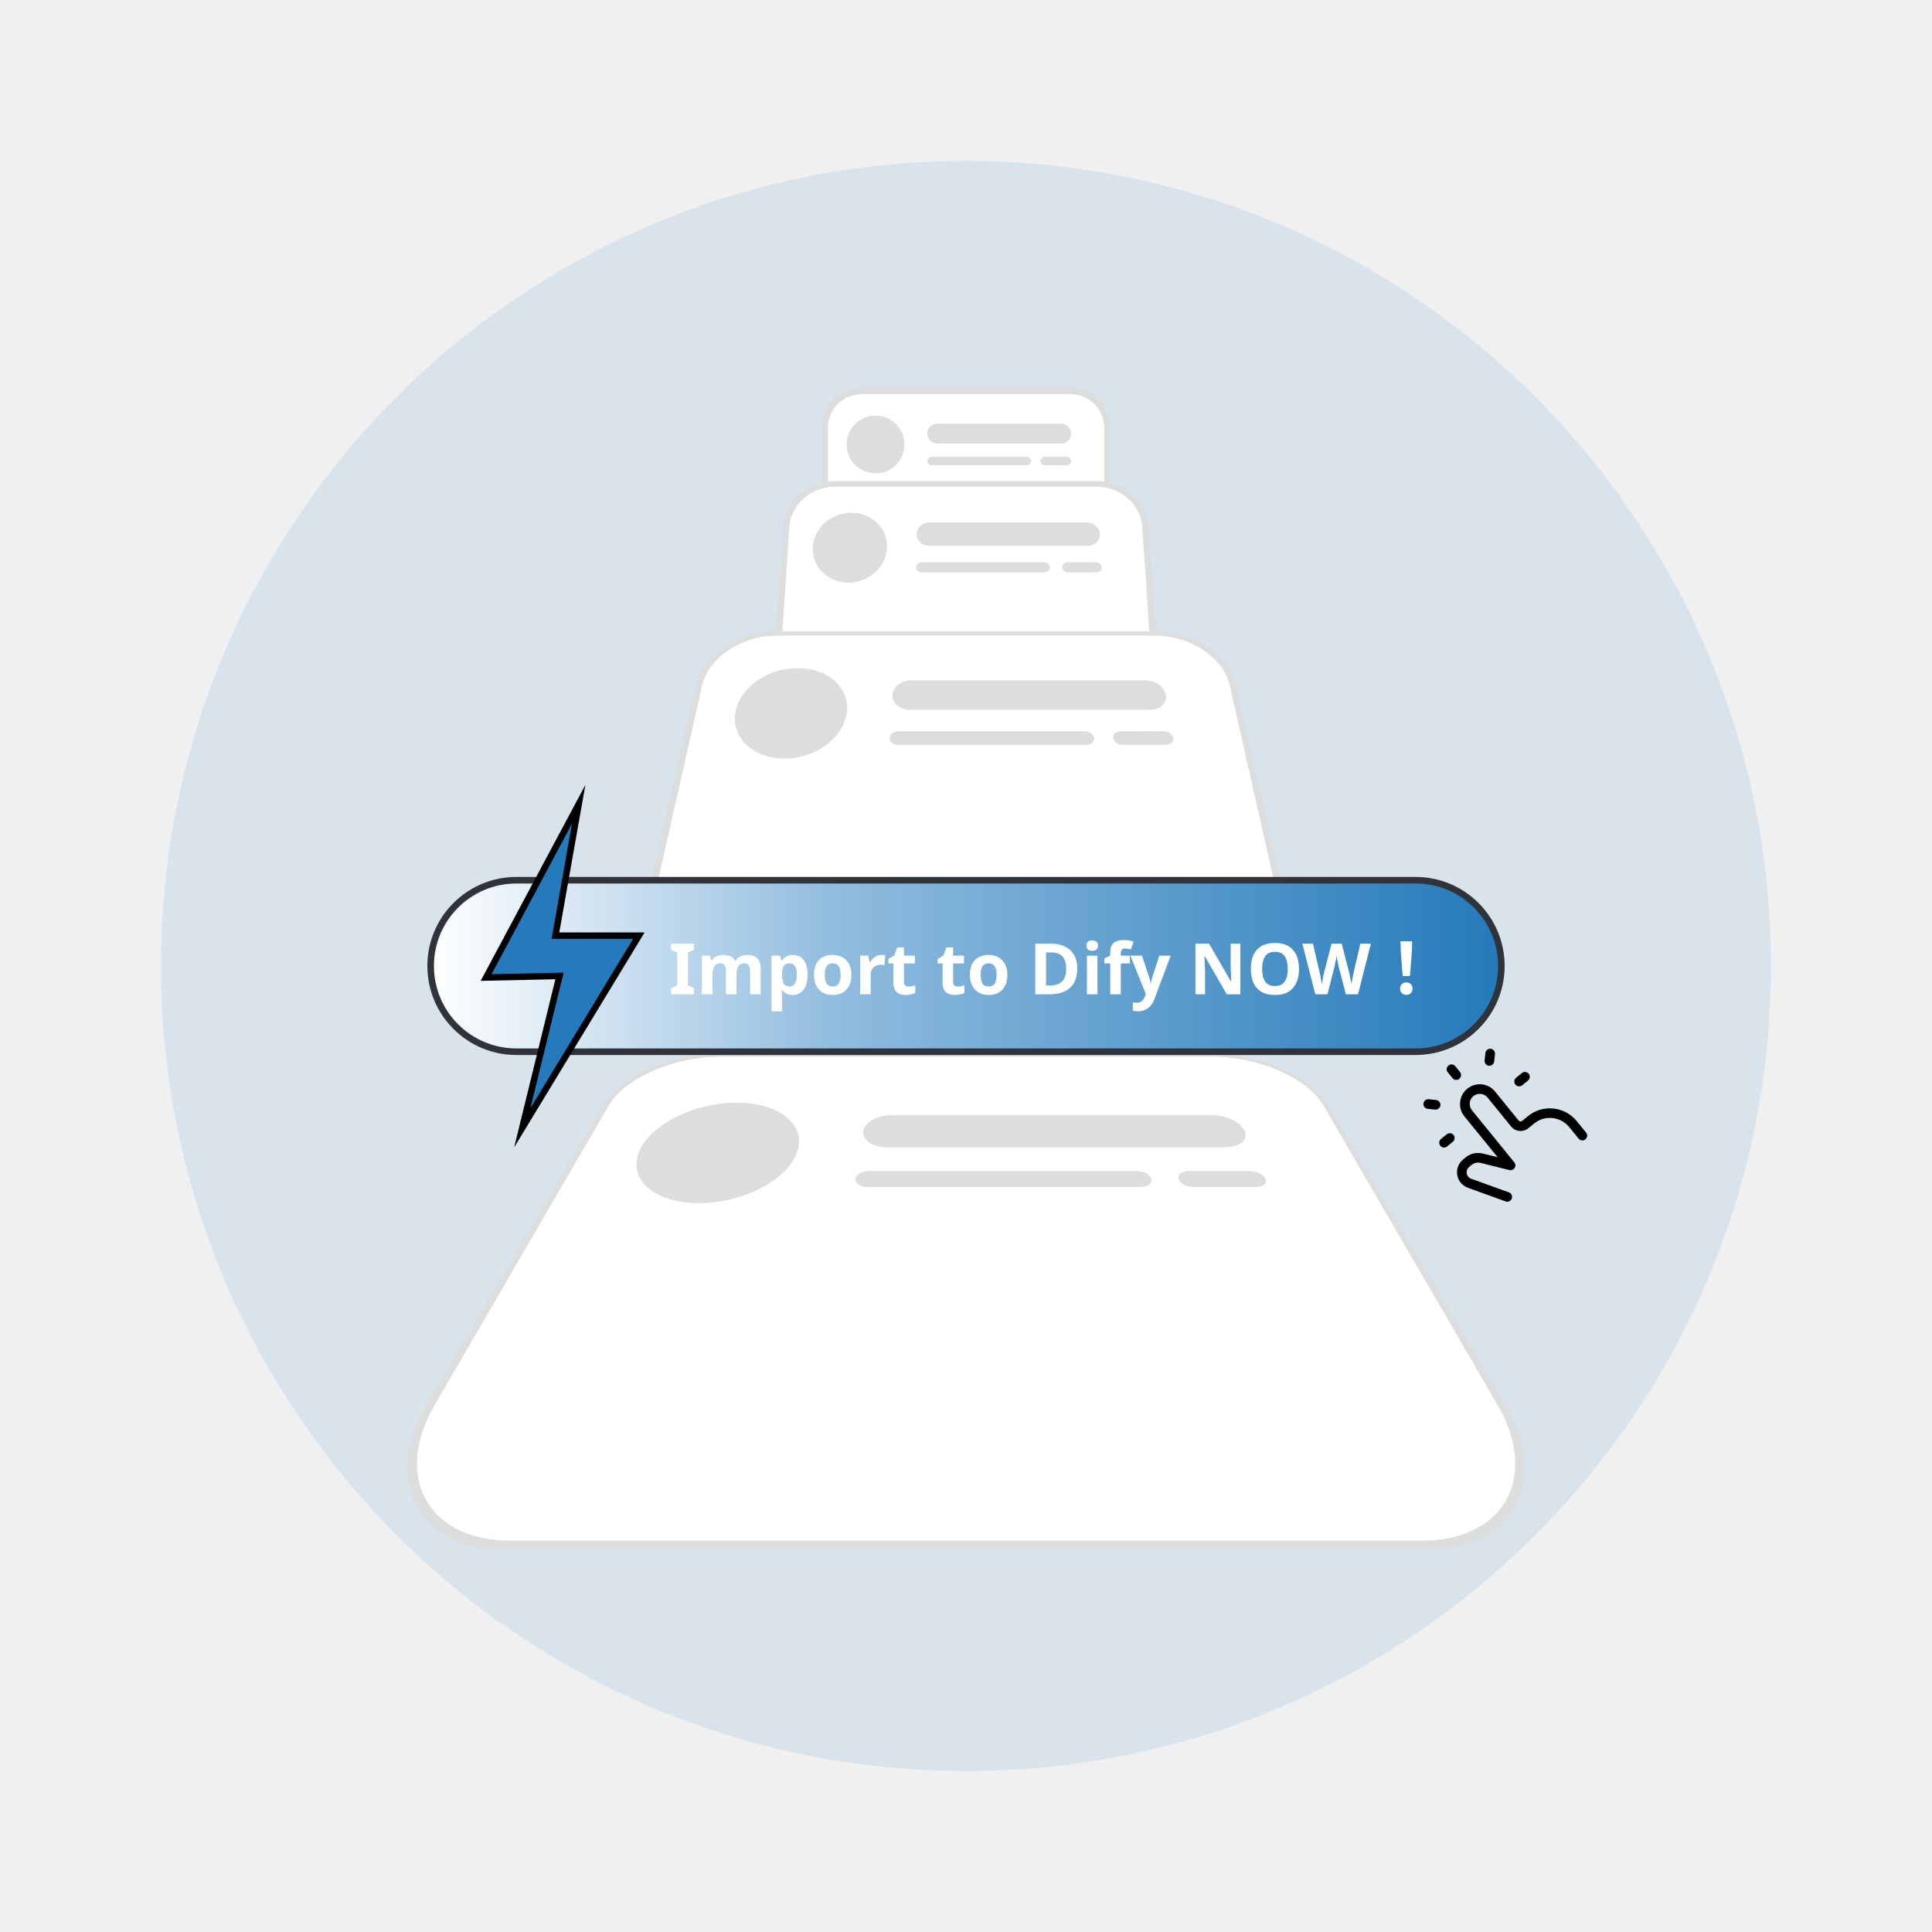
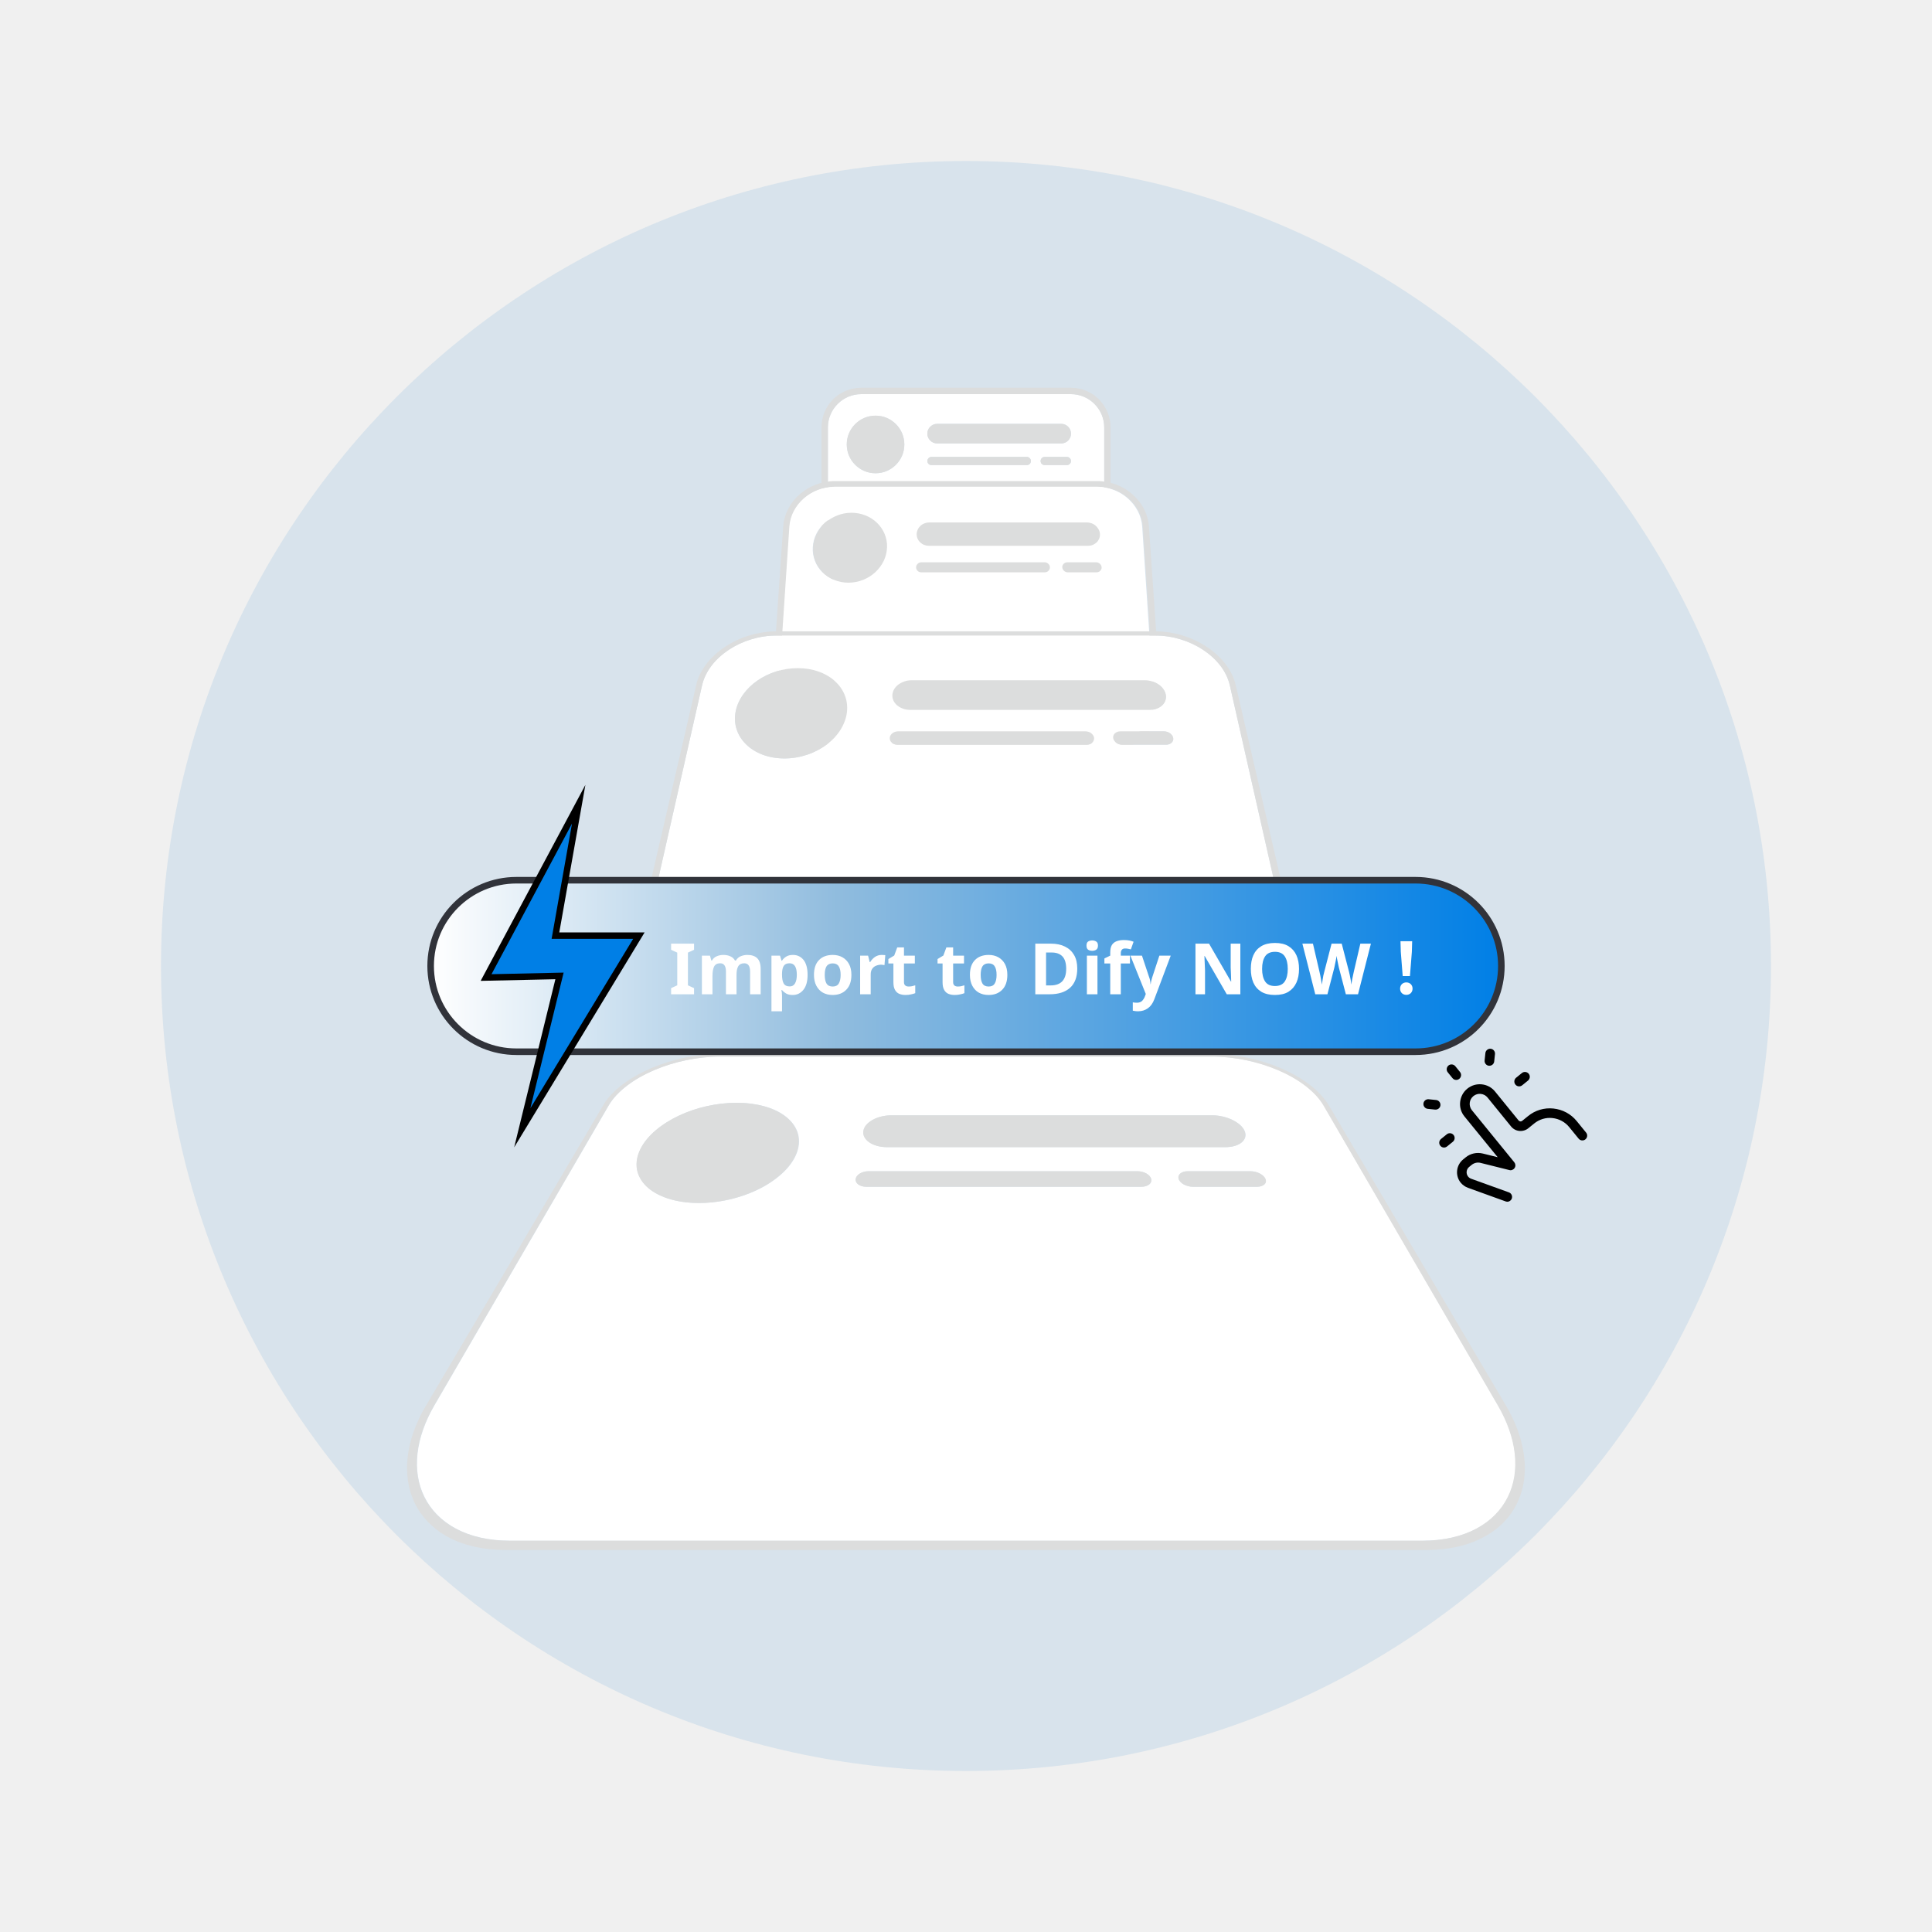
<svg xmlns="http://www.w3.org/2000/svg" id="a" viewBox="0 0 300 300">
  <defs>
-     <style>.g{fill:none;}.g,.h,.i,.j,.k{stroke-width:0px;}.h{fill:#90bcde;opacity:.25;}.l{fill:#247aba;stroke:#000;}.l,.m{stroke-miterlimit:10;}.m{fill:url(#f);stroke:#31333a;stroke-width:1.02px;}.n{clip-path:url(#e);}.o{clip-path:url(#d);}.p{clip-path:url(#b);}.q{clip-path:url(#c);}.r{isolation:isolate;}.s{font-family:HONORSansCN-Heavy, 'HONOR Sans CN';font-size:11px;font-weight:800;}.s,.k{fill:#fff;}.j{fill:#dcdddd;}</style>
+     <style>.g{fill:none;}.g,.h,.i,.j,.k{stroke-width:0px;}.h{fill:#90bcde;opacity:.25;}.l{fill:#007fe6;stroke:#000;}.l,.m{stroke-miterlimit:10;}.m{fill:url(#f);stroke:#31333a;stroke-width:1.02px;}.n{clip-path:url(#e);}.o{clip-path:url(#d);}.p{clip-path:url(#b);}.q{clip-path:url(#c);}.r{isolation:isolate;}.s{font-family:HONORSansCN-Heavy, 'HONOR Sans CN';font-size:11px;font-weight:800;}.s,.k{fill:#fff;}.j{fill:#dcdddd;}</style>
    <clipPath id="b">
      <rect class="g" x="127.55" y="60.2" width="44.9" height="33.08" />
    </clipPath>
    <clipPath id="c">
      <polygon class="g" points="119.21 116.41 122.08 74.7 177.92 74.7 180.79 116.41 119.21 116.41" />
    </clipPath>
    <clipPath id="d">
      <polygon class="g" points="96.25 157.56 110.04 98.03 189.96 98.03 203.75 157.56 96.25 157.56" />
    </clipPath>
    <clipPath id="e">
      <polygon class="g" points="52.91 240.71 98.37 163.65 201.63 163.65 247.09 240.71 52.91 240.71" />
    </clipPath>
    <linearGradient id="f" x1="66.87" y1="150" x2="233.13" y2="150" gradientUnits="userSpaceOnUse">
      <stop offset="0" stop-color="#fff" />
      <stop offset=".38" stop-color="#90bcde" />
-       <stop offset="1" stop-color="#247aba" />
+       <stop offset="1" stop-color="#007fe6" />
    </linearGradient>
  </defs>
  <rect class="h" x="25" y="25" width="250" height="250" rx="125" ry="125" />
  <g class="r">
    <g class="p">
      <path class="k" d="m144.64,72.22c-.09,0-.17-.02-.25-.05s-.15-.08-.2-.13-.1-.12-.14-.2-.05-.16-.05-.25.02-.17.05-.25.08-.15.14-.2.13-.1.2-.14.16-.05.25-.05h14.8c.09,0,.17.02.25.05s.15.08.2.14.1.13.14.2.05.16.05.25-.02.17-.05.25-.08.14-.14.2-.13.1-.2.13-.16.05-.25.05h-14.8m17.58,0c-.09,0-.17-.02-.25-.05s-.14-.08-.2-.13-.1-.12-.13-.2-.05-.16-.05-.25.02-.17.05-.25.08-.15.13-.2.12-.1.2-.14.16-.05.25-.05h3.45c.09,0,.17.02.25.05s.15.08.2.14.1.13.14.2.05.16.05.25-.02.17-.05.25-.08.14-.14.2-.13.1-.2.13-.16.05-.25.05h-3.45m-16.7-3.37c-.21,0-.41-.04-.59-.12s-.34-.19-.48-.33-.25-.3-.33-.48-.12-.38-.12-.59.04-.41.12-.59.19-.35.33-.48.3-.25.48-.33.38-.12.59-.12h19.28c.21,0,.41.04.59.12s.34.19.48.33.25.3.32.48.12.38.12.59-.04.41-.12.59-.19.34-.32.48-.3.25-.48.33-.38.12-.59.12h-19.28m-9.56,4.64c-.62,0-1.2-.12-1.74-.35s-1.02-.55-1.42-.96-.73-.89-.96-1.42-.35-1.12-.35-1.74.13-1.21.35-1.74.55-1.02.96-1.42.89-.73,1.42-.96,1.12-.35,1.74-.35,1.21.13,1.74.35,1.02.56,1.42.96.73.89.96,1.42.35,1.13.35,1.74-.13,1.21-.35,1.74-.56,1.02-.96,1.42-.89.73-1.42.96-1.13.35-1.74.35m30.34-12.29h-32.57c-.71,0-1.39.15-2.01.41s-1.17.64-1.64,1.11-.85,1.02-1.11,1.64-.41,1.3-.41,2.01v20.75c0,.71.14,1.39.41,2.01s.64,1.17,1.11,1.64,1.02.85,1.64,1.11,1.3.41,2.01.41h32.57c.71,0,1.39-.15,2.01-.41s1.17-.64,1.64-1.11.85-1.02,1.11-1.64.41-1.3.41-2.01v-20.75c0-.71-.15-1.39-.41-2.01s-.64-1.17-1.11-1.64-1.02-.85-1.64-1.11-1.3-.41-2.01-.41" />
      <path class="j" d="m133.72,92.29c-.71,0-1.39-.15-2.01-.41s-1.17-.64-1.64-1.11-.85-1.02-1.11-1.64-.41-1.3-.41-2.01v-20.75c0-.71.14-1.39.41-2.01s.64-1.17,1.11-1.64,1.02-.85,1.64-1.11,1.3-.41,2.01-.41h32.57c.71,0,1.39.15,2.01.41s1.17.64,1.64,1.11.85,1.02,1.11,1.64.41,1.3.41,2.01v20.75c0,.71-.15,1.39-.41,2.01s-.64,1.17-1.11,1.64-1.02.85-1.64,1.11-1.3.41-2.01.41h-32.57m32.57-32.08h-32.57c-.85,0-1.66.17-2.4.48s-1.4.76-1.96,1.32-1.01,1.22-1.32,1.96-.48,1.55-.48,2.4v20.75c0,.85.17,1.66.48,2.4s.76,1.4,1.32,1.96,1.22,1.01,1.96,1.32,1.55.48,2.4.48h32.57c.85,0,1.66-.17,2.39-.48s1.4-.76,1.96-1.32,1.01-1.22,1.32-1.96.49-1.55.49-2.4v-20.75c0-.85-.17-1.66-.49-2.4s-.77-1.4-1.32-1.96-1.22-1.01-1.96-1.32-1.55-.48-2.39-.48" />
      <path class="j" d="m135.95,64.54c-.62,0-1.2.13-1.74.35s-1.02.56-1.42.96-.73.89-.96,1.42-.35,1.13-.35,1.74.13,1.21.35,1.74.55,1.02.96,1.42.89.73,1.42.96,1.12.35,1.74.35,1.21-.12,1.74-.35,1.02-.55,1.42-.96.73-.89.96-1.42.35-1.12.35-1.74-.13-1.21-.35-1.74-.56-1.02-.96-1.42-.89-.73-1.42-.96-1.13-.35-1.74-.35" />
      <path class="j" d="m164.79,65.82h-19.28c-.21,0-.41.04-.59.12s-.34.19-.48.33-.25.3-.33.48-.12.38-.12.59.04.41.12.59.19.34.33.48.3.25.48.33.38.12.59.12h19.28c.21,0,.41-.04.59-.12s.34-.19.48-.33.25-.3.32-.48.12-.38.12-.59-.04-.41-.12-.59-.19-.35-.32-.48-.3-.25-.48-.33-.38-.12-.59-.12" />
      <path class="j" d="m159.44,70.95h-14.8c-.09,0-.17.02-.25.05s-.15.08-.2.14-.1.13-.14.2-.05.16-.05.25.02.17.05.25.08.14.14.2.13.1.2.13.16.05.25.05h14.8c.09,0,.17-.02.25-.05s.15-.08.2-.13.1-.12.14-.2.05-.16.05-.25-.02-.17-.05-.25-.08-.15-.14-.2-.13-.1-.2-.14-.16-.05-.25-.05" />
      <path class="j" d="m165.66,70.95h-3.45c-.09,0-.17.02-.25.05s-.14.08-.2.14-.1.13-.13.2-.05.16-.05.25.02.17.05.25.08.14.13.2.12.1.2.13.16.05.25.05h3.45c.09,0,.17-.02.25-.05s.15-.08.2-.13.1-.12.14-.2.05-.16.05-.25-.02-.17-.05-.25-.08-.15-.14-.2-.13-.1-.2-.14-.16-.05-.25-.05" />
    </g>
  </g>
  <g class="r">
    <g class="q">
      <path class="k" d="m143.05,88.88c-.11,0-.22-.02-.32-.06s-.19-.1-.26-.17-.13-.16-.17-.25-.06-.2-.06-.3.03-.21.07-.3.11-.18.18-.25.17-.13.26-.17.21-.06.32-.06h19.09c.11,0,.22.02.32.06s.19.1.27.17.14.16.18.25.07.2.07.3-.02.21-.06.3-.1.18-.17.25-.16.13-.26.17-.21.06-.32.06h-19.16m22.75,0c-.11,0-.22-.02-.32-.06s-.19-.1-.27-.17-.14-.16-.19-.25-.07-.2-.08-.3.02-.21.05-.3.1-.18.17-.25.16-.13.26-.17.2-.06.32-.06h4.44c.11,0,.22.02.32.06s.19.1.27.17.14.16.19.25.08.2.08.3-.01.21-.05.3-.09.18-.17.25-.16.13-.25.17-.2.06-.32.06h-4.46m-21.56-4.12c-.27,0-.52-.05-.75-.14s-.44-.23-.61-.39-.31-.36-.41-.58-.14-.45-.14-.7.06-.49.16-.7.25-.41.42-.58.39-.3.62-.39.49-.14.75-.14h24.49c.26,0,.52.05.75.14s.45.22.63.39.33.36.44.58.17.45.19.7-.03.49-.12.7-.22.41-.39.58-.37.3-.6.39-.48.14-.74.14h-24.7m-12.5,5.7c-.8,0-1.56-.16-2.24-.44s-1.28-.69-1.78-1.19-.89-1.09-1.14-1.75-.38-1.37-.33-2.12.24-1.46.57-2.1.77-1.22,1.31-1.7,1.17-.87,1.86-1.14,1.44-.42,2.22-.42,1.52.15,2.19.42,1.27.66,1.77,1.14.9,1.06,1.17,1.7.41,1.35.39,2.1-.2,1.47-.52,2.12-.75,1.25-1.3,1.75-1.18.91-1.89,1.19-1.48.44-2.28.44m38.65-14.88h-40.82c-.91,0-1.79.17-2.6.48s-1.55.76-2.19,1.32-1.17,1.23-1.56,1.97-.63,1.57-.69,2.43l-1.75,26.31c-.07.98.07,1.93.38,2.79s.79,1.65,1.4,2.31,1.37,1.2,2.21,1.57,1.79.58,2.79.58h44.8c1,0,1.95-.21,2.8-.58s1.6-.91,2.21-1.57,1.09-1.44,1.4-2.31.45-1.8.38-2.79l-1.75-26.31c-.06-.87-.3-1.69-.69-2.43s-.92-1.41-1.55-1.97-1.38-1.01-2.19-1.32-1.69-.48-2.6-.48" />
      <path class="j" d="m127.6,115.34c-1,0-1.94-.21-2.79-.58s-1.6-.91-2.21-1.57-1.09-1.44-1.4-2.31-.45-1.8-.38-2.79l1.75-26.31c.06-.87.3-1.69.69-2.43s.92-1.41,1.56-1.97,1.38-1.01,2.19-1.32,1.69-.48,2.6-.48h40.82c.91,0,1.79.17,2.6.48s1.55.76,2.19,1.32,1.17,1.23,1.55,1.97.63,1.57.69,2.43l1.75,26.31c.07.98-.07,1.93-.38,2.79s-.79,1.65-1.4,2.31-1.36,1.2-2.21,1.57-1.79.58-2.8.58h-44.8m42.76-40.64h-40.73c-1.04,0-2.05.2-2.97.55s-1.77.87-2.5,1.5-1.34,1.4-1.78,2.25-.72,1.79-.79,2.78l-1.81,26.31c-.08,1.13.08,2.21.43,3.19s.9,1.89,1.6,2.65,1.56,1.38,2.53,1.8,2.05.66,3.2.66h44.9c1.15,0,2.23-.24,3.2-.66s1.83-1.04,2.53-1.8,1.25-1.65,1.6-2.65.51-2.07.43-3.19l-1.81-26.31c-.07-.99-.35-1.93-.79-2.78s-1.05-1.61-1.78-2.25-1.58-1.15-2.5-1.5-1.93-.55-2.97-.55" />
      <path class="j" d="m132.22,79.62c-.78,0-1.53.15-2.22.42s-1.32.66-1.86,1.14-.99,1.06-1.31,1.7-.53,1.35-.57,2.1.08,1.47.33,2.12.65,1.25,1.14,1.75,1.1.91,1.78,1.19,1.44.44,2.24.44,1.58-.16,2.28-.44,1.35-.69,1.89-1.19.98-1.09,1.3-1.75.49-1.37.52-2.12-.12-1.46-.39-2.1-.67-1.22-1.17-1.7-1.1-.87-1.77-1.14-1.41-.42-2.19-.42" />
      <path class="j" d="m168.78,81.13h-24.49c-.27,0-.52.05-.75.14s-.44.22-.62.39-.32.36-.42.58-.16.45-.16.7.05.49.14.7.23.41.41.58.38.3.61.39.49.14.75.14h24.7c.27,0,.52-.05.74-.14s.43-.23.6-.39.3-.36.39-.58.13-.45.12-.7-.08-.49-.19-.7-.26-.41-.44-.58-.4-.3-.63-.39-.49-.14-.75-.14" />
      <path class="j" d="m162.17,87.31h-19.09c-.11,0-.22.02-.32.06s-.19.1-.26.17-.14.16-.18.25-.07.2-.07.3.02.21.06.3.1.18.17.25.16.13.26.17.21.06.32.06h19.16c.11,0,.22-.02.32-.06s.18-.1.26-.17.13-.16.17-.25.06-.2.06-.3-.03-.21-.07-.3-.11-.18-.18-.25-.17-.13-.27-.17-.21-.06-.32-.06" />
      <path class="j" d="m170.19,87.31h-4.44c-.11,0-.22.02-.32.06s-.18.1-.26.17-.13.16-.17.25-.06.2-.05.3.03.21.08.3.11.18.19.25.17.13.27.17.21.06.32.06h4.46c.11,0,.22-.02.32-.06s.18-.1.25-.17.13-.16.17-.25.06-.2.05-.3-.03-.21-.08-.3-.11-.18-.19-.25-.17-.13-.27-.17-.21-.06-.32-.06" />
    </g>
  </g>
  <g class="r">
    <g class="o">
      <path class="k" d="m139.36,115.64c-.18,0-.34-.03-.49-.08s-.28-.13-.39-.23-.2-.21-.25-.33-.08-.26-.07-.4.05-.28.12-.4.17-.23.29-.33.26-.17.41-.22.32-.08.49-.08h29.06c.17,0,.34.03.5.08s.3.13.42.22.23.2.3.33.13.26.14.4,0,.28-.06.4-.13.24-.23.33-.23.17-.38.23-.31.08-.48.08h-29.38m34.88,0c-.17,0-.34-.03-.5-.08s-.3-.13-.43-.23-.23-.21-.31-.33-.13-.26-.15-.4,0-.28.05-.4.13-.23.23-.33.23-.17.37-.22.3-.08.47-.08h6.76c.17,0,.34.03.5.08s.31.13.44.22.24.2.33.33.14.26.17.4.01.28-.03.4-.12.24-.22.33-.22.17-.37.23-.31.08-.48.08h-6.84m-32.9-5.41c-.4,0-.78-.07-1.12-.19s-.65-.29-.9-.5-.45-.46-.58-.74-.19-.58-.17-.9.12-.62.28-.89.39-.52.66-.72.59-.37.93-.48.72-.18,1.11-.18h36.24c.39,0,.77.06,1.13.18s.69.28.99.48.55.45.74.72.32.57.38.89.02.62-.08.9-.27.53-.5.74-.52.38-.85.5-.7.19-1.1.19h-37.16m-19.52,7.54c-1.24,0-2.39-.21-3.4-.59s-1.88-.93-2.56-1.6-1.18-1.45-1.46-2.32-.34-1.79-.16-2.76.6-1.87,1.19-2.69,1.34-1.53,2.21-2.14,1.85-1.08,2.91-1.41,2.18-.51,3.33-.51,2.22.18,3.17.51,1.8.81,2.49,1.41,1.24,1.33,1.58,2.14.5,1.72.4,2.69-.43,1.9-.97,2.76-1.27,1.65-2.14,2.32-1.91,1.22-3.03,1.6-2.33.59-3.57.59m57.61-19.08h-58.86c-1.35,0-2.68.21-3.92.59s-2.43.93-3.46,1.62-1.96,1.52-2.67,2.45-1.24,1.99-1.49,3.1l-8.48,37.44c-.37,1.64-.38,3.23-.07,4.69s.95,2.84,1.87,3.99,2.13,2.11,3.55,2.77,3.08,1.04,4.88,1.04h78.47c1.8,0,3.45-.37,4.88-1.04s2.63-1.61,3.55-2.77,1.56-2.51,1.87-3.99.3-3.05-.07-4.69l-8.48-37.44c-.25-1.11-.77-2.16-1.49-3.1s-1.63-1.76-2.68-2.45-2.22-1.24-3.47-1.62-2.57-.59-3.92-.59" />
      <path class="j" d="m110.76,156.38c-1.8,0-3.45-.37-4.88-1.04s-2.63-1.61-3.55-2.77-1.56-2.51-1.87-3.99-.3-3.05.07-4.69l8.48-37.44c.25-1.11.77-2.16,1.49-3.1s1.63-1.76,2.67-2.45,2.21-1.24,3.46-1.62,2.57-.59,3.92-.59h58.86c1.35,0,2.68.21,3.92.59s2.43.93,3.47,1.62,1.96,1.52,2.68,2.45,1.24,1.99,1.49,3.1l8.48,37.44c.37,1.64.38,3.23.07,4.69s-.96,2.84-1.87,3.99-2.13,2.11-3.55,2.77-3.08,1.04-4.88,1.04h-78.47m68.55-58.35h-58.64c-1.47,0-2.9.23-4.26.63s-2.64,1.01-3.77,1.75-2.14,1.65-2.92,2.66-1.36,2.16-1.64,3.37l-8.67,37.44c-.41,1.79-.43,3.52-.1,5.12s1.03,3.11,2.03,4.37,2.32,2.32,3.88,3.05,3.37,1.14,5.34,1.14h78.87c1.97,0,3.77-.41,5.34-1.14s2.87-1.77,3.88-3.05,1.69-2.74,2.03-4.37.31-3.33-.1-5.12l-8.67-37.44c-.28-1.21-.85-2.35-1.64-3.37s-1.78-1.91-2.92-2.66-2.41-1.34-3.77-1.75-2.79-.63-4.26-.63" />
      <path class="j" d="m123.87,103.75c-1.15,0-2.28.18-3.33.51s-2.04.81-2.91,1.41-1.63,1.33-2.21,2.14-1,1.72-1.19,2.69-.12,1.9.16,2.76.78,1.65,1.46,2.32,1.55,1.22,2.56,1.6,2.16.59,3.4.59,2.45-.21,3.57-.59,2.14-.93,3.03-1.6,1.61-1.45,2.14-2.32.87-1.79.97-2.76-.05-1.87-.4-2.69-.89-1.53-1.58-2.14-1.54-1.08-2.49-1.41-2.02-.51-3.17-.51" />
      <path class="j" d="m177.79,105.63h-36.24c-.39,0-.77.06-1.11.18s-.66.28-.93.48-.5.45-.66.72-.26.57-.28.89.04.62.17.9.33.53.58.74.56.38.9.5.72.19,1.12.19h37.16c.4,0,.77-.07,1.1-.19s.62-.29.85-.5.4-.46.5-.74.13-.58.08-.9-.19-.62-.38-.89-.44-.52-.74-.72-.63-.37-.99-.48-.74-.18-1.13-.18" />
      <path class="j" d="m168.53,113.56h-29.06c-.17,0-.34.03-.49.08s-.29.13-.41.22-.22.2-.29.33-.12.26-.12.4.02.28.07.4.14.24.25.33.24.17.39.23.31.08.49.08h29.38c.18,0,.34-.03.48-.08s.27-.13.38-.23.18-.21.23-.33.07-.26.06-.4-.06-.28-.14-.4-.18-.23-.3-.33-.26-.17-.42-.22-.32-.08-.5-.08" />
      <path class="j" d="m180.73,113.56h-6.76c-.17,0-.33.03-.47.08s-.27.13-.37.22-.18.2-.23.33-.07.26-.05.4.07.28.15.4.19.24.31.33.27.17.43.23.33.08.5.08h6.84c.18,0,.34-.03.48-.08s.27-.13.37-.23.17-.21.22-.33.06-.26.03-.4-.08-.28-.17-.4-.2-.23-.33-.33-.28-.17-.44-.22-.33-.08-.5-.08" />
    </g>
  </g>
  <g class="r">
    <g class="n">
      <path class="k" d="m134.51,184.28c-.25,0-.49-.03-.7-.1s-.39-.15-.54-.26-.26-.24-.33-.39-.1-.3-.07-.47.1-.32.22-.47.27-.27.45-.38.39-.19.61-.25.46-.09.71-.09h41.78c.25,0,.49.03.72.09s.45.15.64.25.36.24.49.38.22.3.27.47.04.32-.02.47-.15.28-.29.39-.31.2-.51.26-.43.1-.69.1h-42.73m50.72,0c-.25,0-.51-.03-.75-.1s-.47-.15-.67-.26-.38-.24-.51-.39-.24-.3-.29-.47-.05-.32,0-.47.14-.27.27-.38.3-.19.49-.25.42-.09.67-.09h9.73c.25,0,.5.03.74.09s.47.15.68.25.4.24.55.38.27.3.35.47.09.32.06.47-.11.28-.23.39-.28.2-.47.26-.42.1-.67.1h-9.95m-47.46-6.15c-.57,0-1.1-.07-1.57-.2s-.89-.32-1.22-.55-.59-.5-.75-.81-.22-.63-.16-.97.22-.66.47-.95.58-.55.97-.76.84-.39,1.32-.51,1.01-.19,1.55-.19h49.92c.54,0,1.08.07,1.59.19s1.01.29,1.46.51.85.48,1.18.76.58.61.73.95.18.67.1.97-.26.58-.53.81-.64.42-1.07.55-.95.2-1.51.2h-52.46m-29.25,8.67c-1.83,0-3.46-.25-4.85-.71s-2.5-1.1-3.31-1.88c-.8-.78-1.31-1.69-1.47-2.68s.01-2.02.54-3.1,1.34-2.04,2.38-2.92c1.02-.87,2.24-1.63,3.59-2.27s2.79-1.13,4.31-1.47,3.08-.53,4.65-.53,3,.19,4.25.53c1.26.34,2.34.84,3.2,1.47s1.52,1.4,1.89,2.27.46,1.87.19,2.92c-.28,1.08-.89,2.13-1.78,3.1s-2.09,1.9-3.47,2.68c-1.4.79-3.01,1.43-4.72,1.88-1.73.45-3.55.71-5.37.71m79.66-22.74h-76.39c-1.78,0-3.57.2-5.29.56s-3.42.89-4.97,1.55c-1.57.67-3,1.48-4.2,2.4-1.23.94-2.23,1.99-2.88,3.12l-27.03,46.5c-1.5,2.57-2.37,5.12-2.64,7.51-.28,2.47.09,4.77,1.08,6.75,1.01,2.04,2.66,3.72,4.88,4.91,2.26,1.21,5.09,1.88,8.39,1.88h141.72c3.3,0,6.13-.67,8.39-1.88s3.87-2.88,4.88-4.91c.98-1.98,1.35-4.28,1.08-6.75-.27-2.39-1.14-4.93-2.64-7.51l-27.03-46.5c-.66-1.13-1.65-2.18-2.88-3.12-1.2-.92-2.64-1.73-4.2-2.4-1.54-.66-3.23-1.19-4.97-1.55s-3.51-.56-5.29-.56" />
      <path class="j" d="m79.14,239.25c-3.3,0-6.13-.67-8.39-1.88-2.23-1.19-3.87-2.88-4.88-4.91-.98-1.98-1.35-4.28-1.08-6.75.27-2.39,1.14-4.93,2.64-7.51l27.03-46.5c.66-1.13,1.65-2.18,2.88-3.12,1.2-.92,2.64-1.73,4.2-2.4,1.54-.66,3.23-1.19,4.97-1.55s3.51-.56,5.29-.56h76.39c1.78,0,3.57.2,5.29.56s3.42.89,4.97,1.55c1.57.67,3,1.48,4.2,2.4,1.23.94,2.23,1.99,2.88,3.12l27.03,46.5c1.5,2.57,2.37,5.12,2.64,7.51.28,2.47-.09,4.77-1.08,6.75-1.01,2.04-2.66,3.72-4.88,4.91s-5.09,1.88-8.39,1.88H79.14m108.87-75.61h-76.03c-1.88,0-3.76.21-5.58.58s-3.61.94-5.25,1.63c-1.66.71-3.18,1.56-4.46,2.53-1.31.99-2.37,2.1-3.08,3.3l-27.43,46.5c-1.61,2.73-2.56,5.43-2.87,7.98s.05,5.09,1.08,7.22,2.8,4,5.16,5.28,5.42,2.03,8.95,2.03h142.98c3.53,0,6.55-.73,8.95-2.03s4.11-3.09,5.16-5.28c1.03-2.13,1.4-4.58,1.08-7.22-.31-2.55-1.26-5.25-2.87-7.98l-27.43-46.5c-.71-1.2-1.77-2.31-3.08-3.3-1.28-.97-2.8-1.83-4.46-2.53-1.63-.7-3.41-1.25-5.25-1.63s-3.71-.58-5.58-.58" />
      <path class="j" d="m114.36,171.24c-1.57,0-3.14.19-4.65.53s-2.98.84-4.31,1.47-2.57,1.4-3.59,2.27c-1.03.88-1.86,1.87-2.38,2.92s-.7,2.13-.54,3.1.67,1.9,1.47,2.68c.82.79,1.94,1.43,3.31,1.88s3.02.71,4.85.71,3.65-.25,5.37-.71c1.71-.45,3.32-1.1,4.72-1.88,1.38-.78,2.57-1.69,3.47-2.68s1.51-2.02,1.78-3.1c.27-1.06.19-2.04-.19-2.92s-1.01-1.63-1.89-2.27-1.94-1.13-3.2-1.47c-1.25-.34-2.68-.53-4.25-.53" />
      <path class="j" d="m188.29,173.19h-49.92c-.54,0-1.06.07-1.55.19s-.93.29-1.32.51-.72.48-.97.76-.41.61-.47.95,0,.67.16.97.42.58.75.81.75.42,1.22.55,1,.2,1.57.2h52.46c.56,0,1.07-.07,1.51-.2s.8-.32,1.07-.55.45-.5.53-.81.05-.63-.1-.97-.4-.66-.73-.95-.73-.55-1.18-.76-.94-.39-1.46-.51-1.06-.19-1.59-.19" />
      <path class="j" d="m176.64,181.87h-41.78c-.25,0-.49.03-.71.09s-.43.15-.61.25-.33.24-.45.38-.19.3-.22.47,0,.32.07.47.18.28.33.39.33.2.54.26.44.1.7.1h42.73c.25,0,.48-.03.69-.1s.38-.15.51-.26.24-.24.29-.39.06-.3.02-.47-.14-.32-.27-.47-.3-.27-.49-.38-.41-.19-.64-.25-.47-.09-.72-.09" />
      <path class="j" d="m194.18,181.87h-9.73c-.25,0-.47.03-.67.09s-.36.15-.49.25-.22.24-.27.38-.05.3,0,.47.15.32.29.47.31.28.51.39.43.2.67.26.49.1.75.1h9.95c.25,0,.48-.03.67-.1s.35-.15.47-.26.2-.24.23-.39.01-.3-.06-.47-.19-.32-.35-.47-.34-.27-.55-.38-.44-.19-.68-.25-.49-.09-.74-.09" />
    </g>
  </g>
  <rect class="m" x="66.87" y="136.68" width="166.26" height="26.63" rx="13.32" ry="13.32" />
  <text class="s" transform="translate(103.85 154.39)">
    <tspan x="0" y="0">Import to Dify NOW！</tspan>
  </text>
  <polygon class="l" points="89.86 124.88 75.48 151.79 86.88 151.54 81.1 175.12 99.21 145.28 86.25 145.28 89.86 124.88" />
  <path class="i" d="m234.06,186.6c-.08,0-.17-.01-.25-.04l-5.87-2.12c-.43-.16-.82-.43-1.12-.79-.43-.53-.63-1.2-.56-1.88.07-.68.4-1.29.93-1.73l.39-.32c.74-.61,1.74-.83,2.67-.6l2.31.57-5.16-6.33c-.52-.63-.76-1.43-.67-2.25s.48-1.55,1.11-2.06c1.31-1.07,3.25-.87,4.31.44l3.65,4.49c.07.08.17.14.27.15.11.02.21-.02.3-.09l.9-.73c1.11-.91,2.51-1.33,3.94-1.18,1.43.15,2.72.84,3.62,1.95l1.46,1.79c.26.32.21.79-.11,1.05-.32.26-.79.21-1.05-.11l-1.46-1.79c-.65-.8-1.58-1.3-2.61-1.41-1.03-.11-2.04.2-2.84.85l-.9.73c-.39.32-.9.47-1.4.42-.51-.05-.96-.3-1.28-.69l-3.65-4.49c-.26-.32-.64-.53-1.05-.57-.42-.05-.82.08-1.15.34-.32.26-.53.64-.57,1.05-.04.42.08.82.34,1.15l6.58,8.08c.2.25.23.6.05.88-.17.27-.5.41-.81.33l-4.49-1.12c-.47-.12-.98,0-1.37.31l-.39.32c-.22.18-.36.43-.39.72-.03.28.05.56.23.78.12.15.28.26.46.33l5.87,2.12c.39.14.59.57.45.96-.11.31-.4.5-.71.5Zm-9.83-8.41c-.22,0-.43-.09-.58-.28-.26-.32-.21-.79.11-1.05l.9-.73c.32-.26.79-.21,1.05.11.26.32.21.79-.11,1.05l-.9.73c-.14.11-.31.17-.47.17Zm-1.3-5.89s-.05,0-.08,0l-1.15-.12c-.41-.04-.71-.41-.67-.82s.41-.71.82-.67l1.15.12c.41.04.71.41.67.82-.04.39-.37.67-.75.67Zm12.96-3.61c-.22,0-.43-.09-.58-.28-.26-.32-.21-.79.11-1.06l.9-.73c.32-.26.79-.21,1.06.11.26.32.21.79-.11,1.06l-.9.73c-.14.11-.31.17-.47.17Zm-9.77-1c-.22,0-.43-.09-.58-.28l-.73-.9c-.26-.32-.21-.79.11-1.06.32-.26.79-.21,1.06.11l.73.9c.26.32.21.79-.11,1.06-.14.11-.31.17-.47.17Zm5.16-2.2s-.05,0-.08,0c-.41-.04-.71-.41-.67-.82l.12-1.15c.04-.41.42-.71.82-.67.41.04.71.41.67.82l-.12,1.15c-.04.39-.37.67-.75.67Z" />
</svg>
